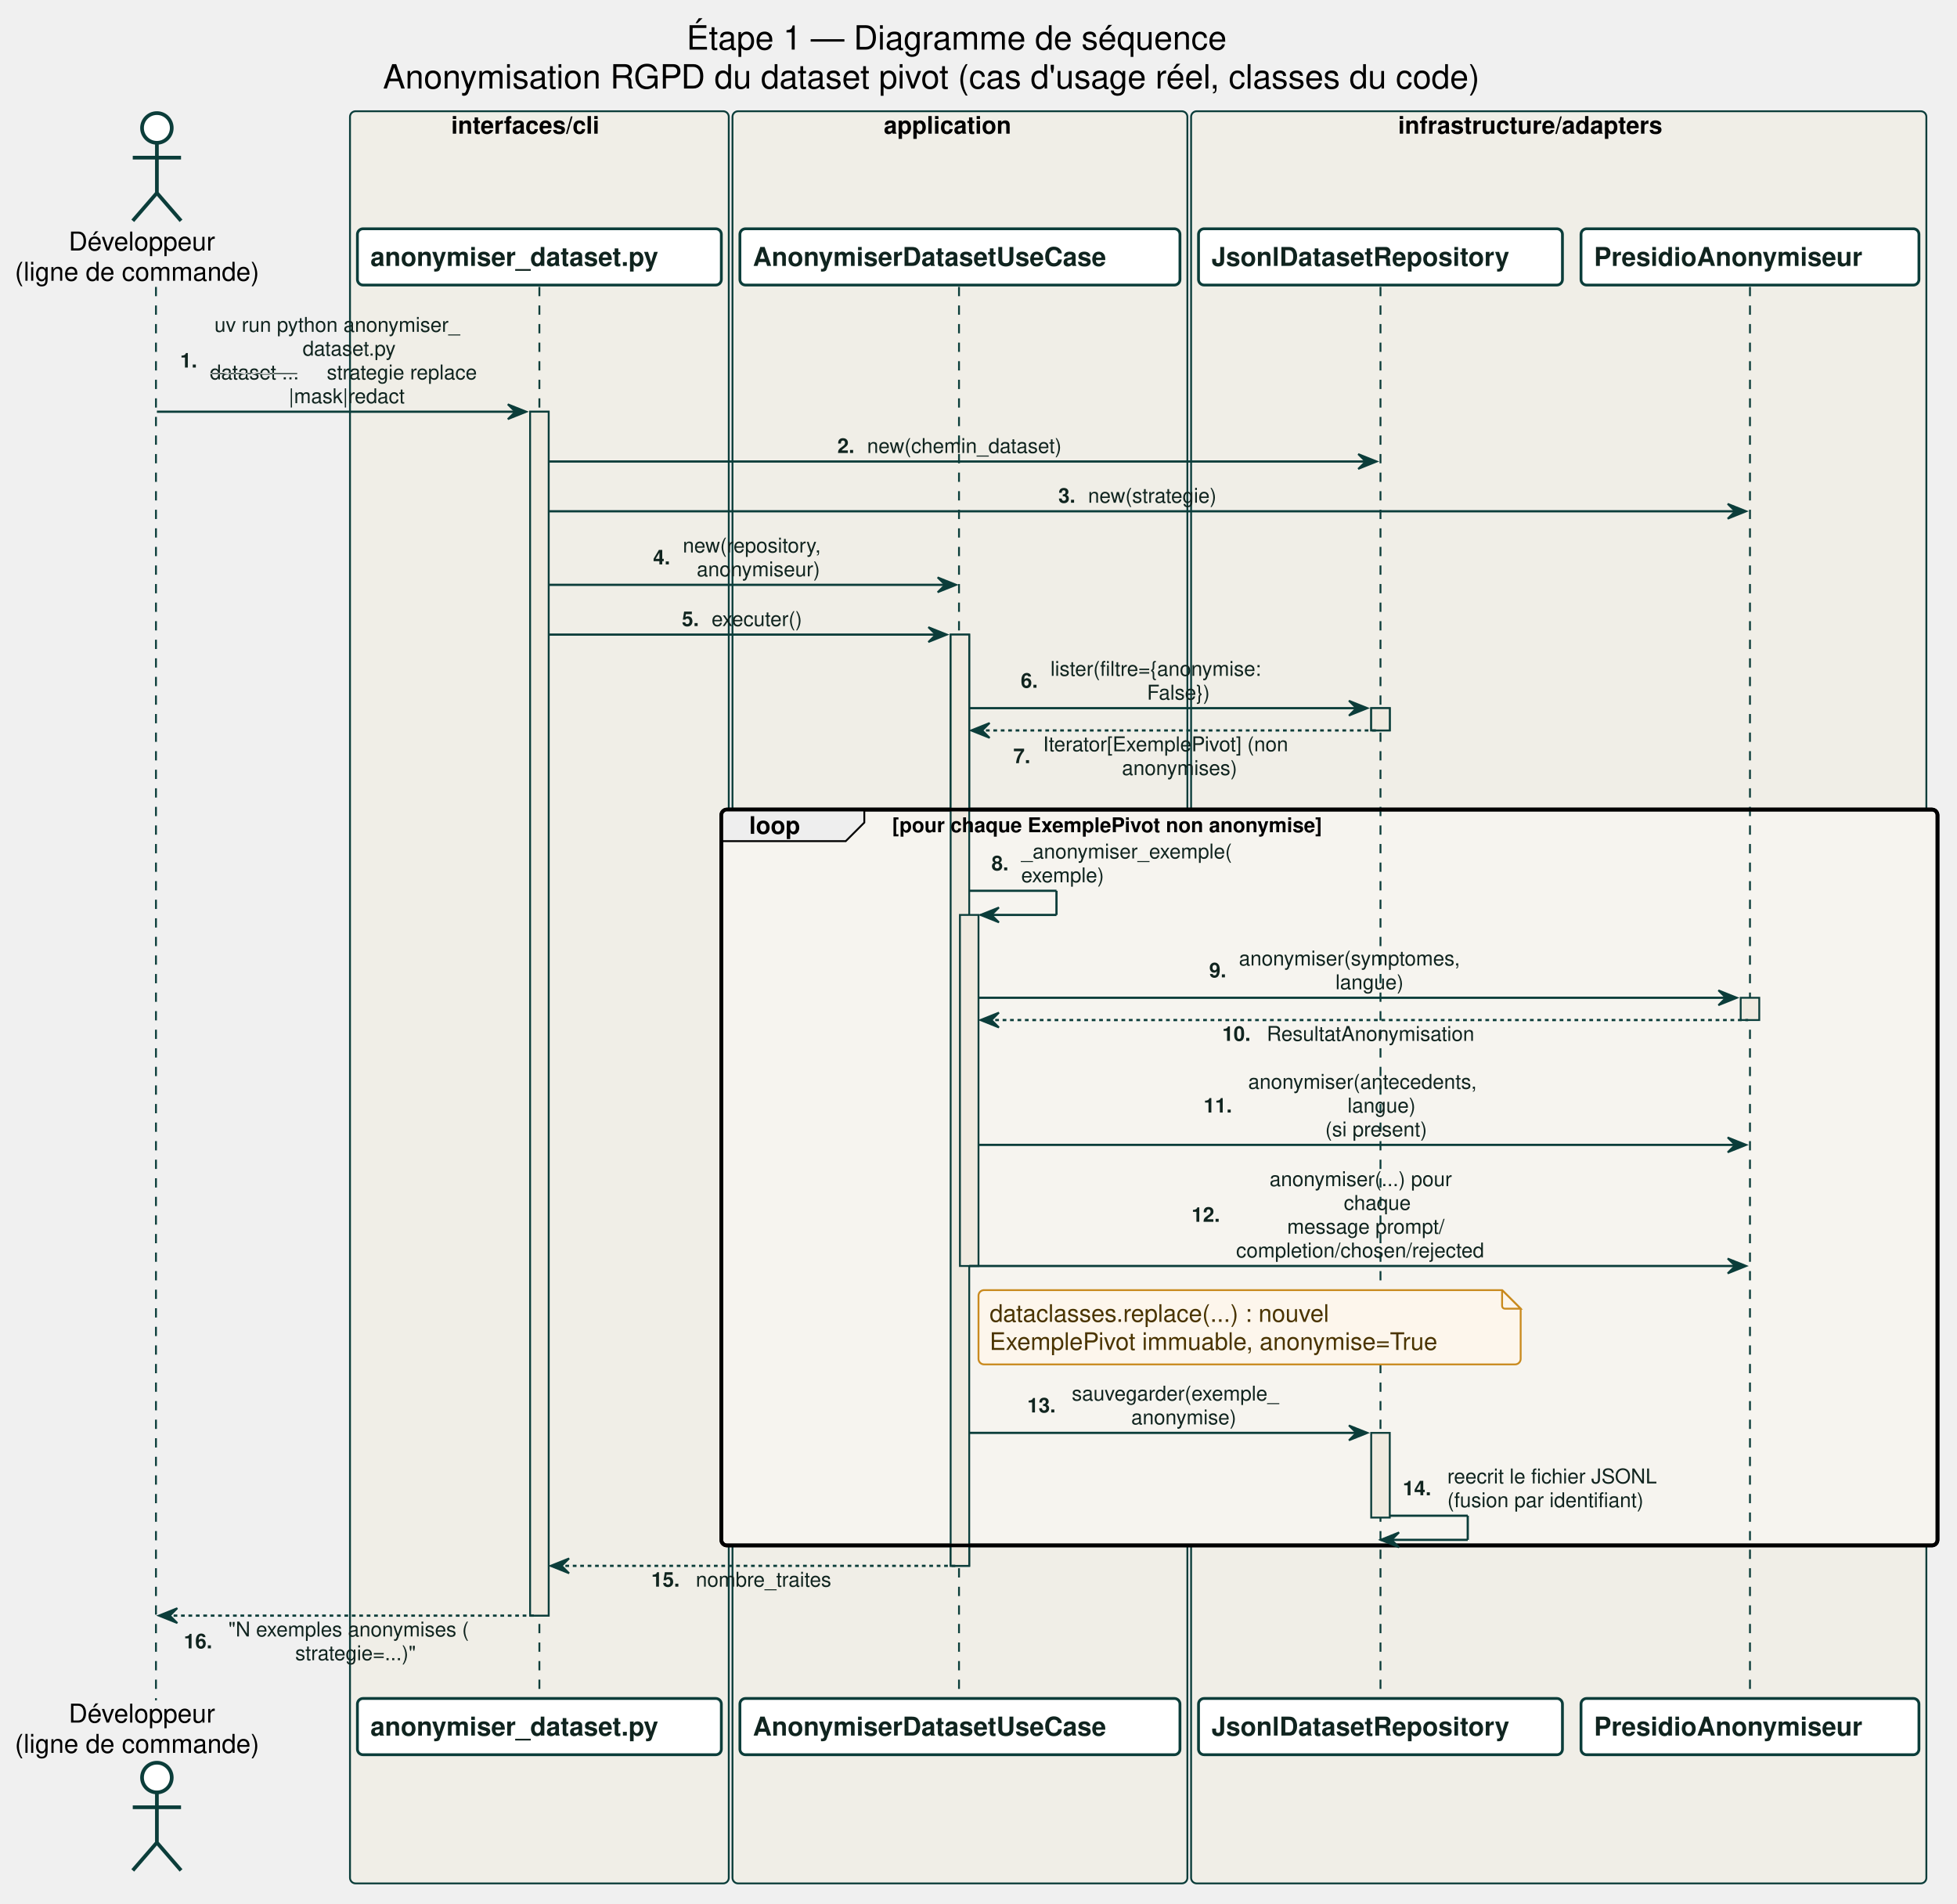
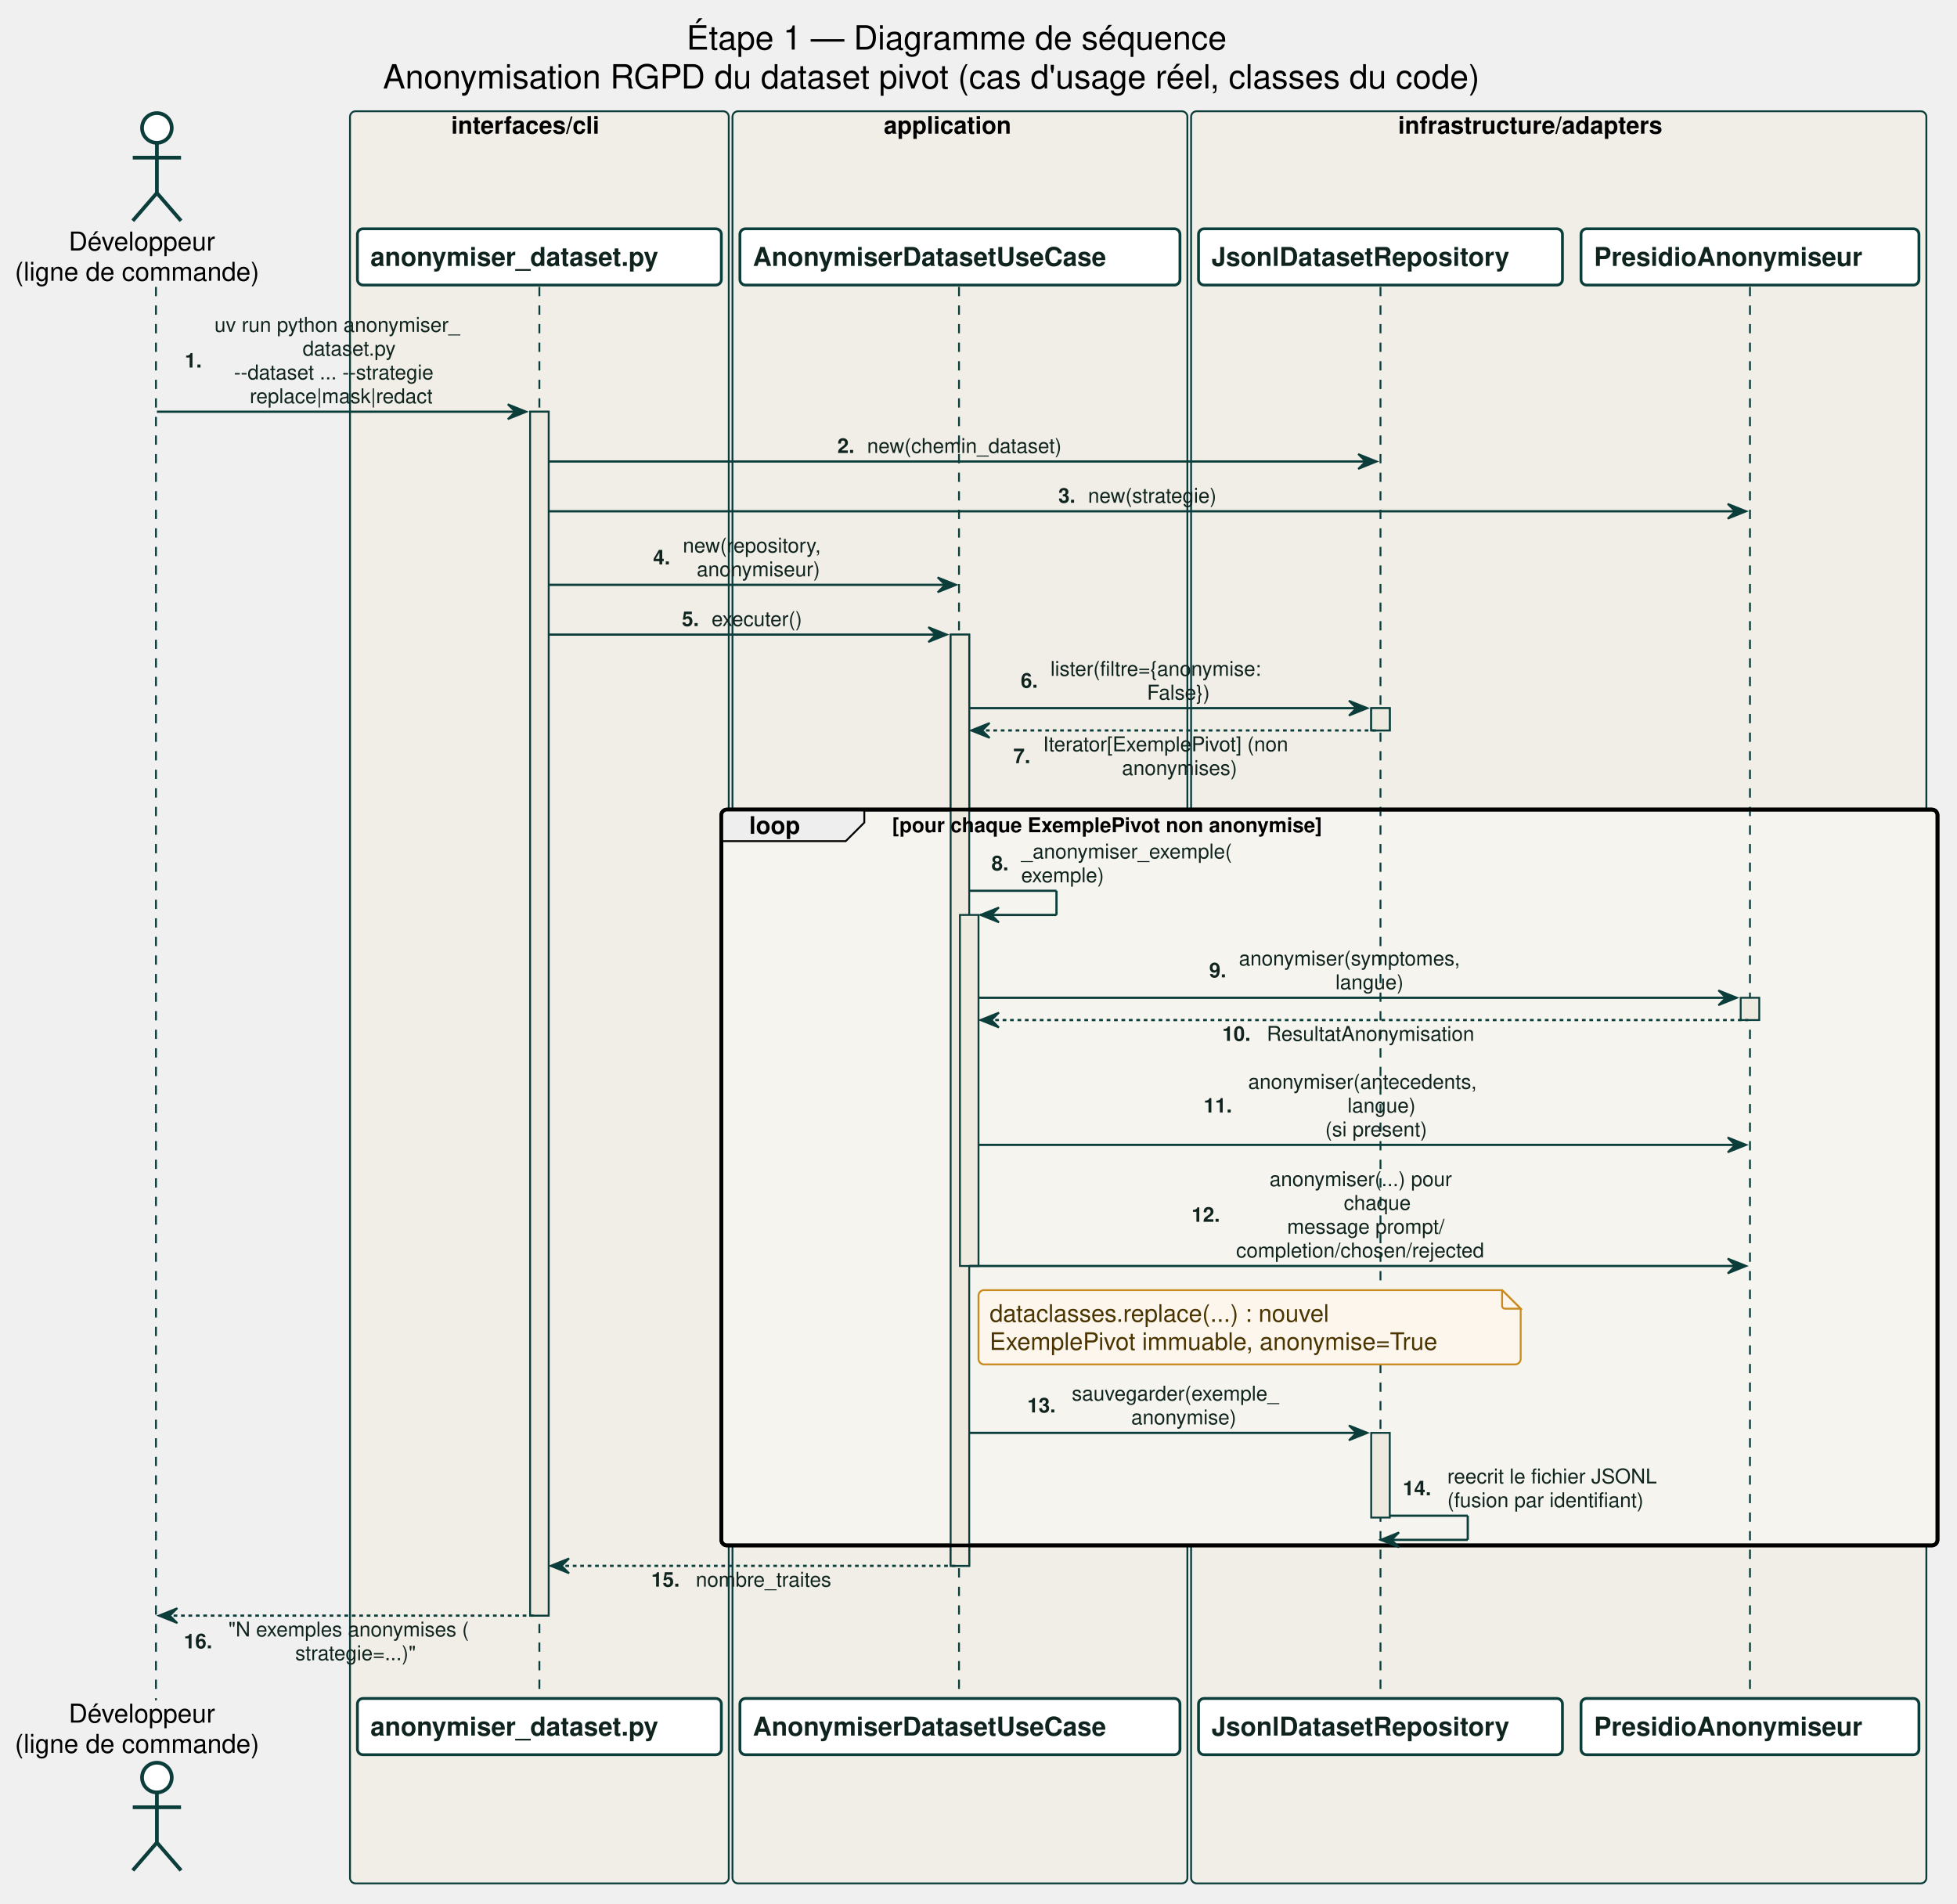
<svg xmlns="http://www.w3.org/2000/svg" contentScriptType="application/ecmascript" contentStyleType="text/css" height="1025px" preserveAspectRatio="none" style="width:1054px;height:1025px;background:#F6F4EF;" version="1.1" viewBox="0 0 1054 1025" width="1054px" zoomAndPan="magnify">
  <defs />
  <g>
    <text fill="#000000" font-family="Helvetica" font-size="18" lengthAdjust="spacingAndGlyphs" textLength="317" x="369.75" y="26.708">Étape 1 — Diagramme de séquence</text>
    <text fill="#000000" font-family="Helvetica" font-size="18" lengthAdjust="spacingAndGlyphs" textLength="644" x="206.25" y="47.661">Anonymisation RGPD du dataset pivot (cas d'usage réel, classes du code)</text>
    <rect fill="#F0EEE7" height="954.336" rx="3" ry="3" style="stroke: #0B3D3A; stroke-width: 1.0;" width="204" x="188.5" y="59.906" />
    <text fill="#000000" font-family="Helvetica" font-size="13" font-weight="bold" lengthAdjust="spacingAndGlyphs" textLength="95" x="243" y="71.973">interfaces/cli</text>
    <rect fill="#F0EEE7" height="954.336" rx="3" ry="3" style="stroke: #0B3D3A; stroke-width: 1.0;" width="245" x="394.5" y="59.906" />
    <text fill="#000000" font-family="Helvetica" font-size="13" font-weight="bold" lengthAdjust="spacingAndGlyphs" textLength="82" x="476" y="71.973">application</text>
    <rect fill="#F0EEE7" height="954.336" rx="3" ry="3" style="stroke: #0B3D3A; stroke-width: 1.0;" width="396" x="641.5" y="59.906" />
    <text fill="#000000" font-family="Helvetica" font-size="13" font-weight="bold" lengthAdjust="spacingAndGlyphs" textLength="173" x="753" y="71.973">infrastructure/adapters</text>
    <rect fill="#EFEAE0" height="648.32" style="stroke: #0B3D3A; stroke-width: 1.0;" width="10" x="285.5" y="221.719" />
    <rect fill="#EFEAE0" height="501.492" style="stroke: #0B3D3A; stroke-width: 1.0;" width="10" x="512" y="341.742" />
    <rect fill="#EFEAE0" height="189.047" style="stroke: #0B3D3A; stroke-width: 1.0;" width="10" x="517" y="492.703" />
    <rect fill="#EFEAE0" height="12" style="stroke: #0B3D3A; stroke-width: 1.0;" width="10" x="738.5" y="381.352" />
    <rect fill="#EFEAE0" height="45.609" style="stroke: #0B3D3A; stroke-width: 1.0;" width="10" x="738.5" y="771.625" />
    <rect fill="#EFEAE0" height="12" style="stroke: #0B3D3A; stroke-width: 1.0;" width="10" x="937.5" y="537.312" />
    <rect fill="#F6F4EF" height="396.273" rx="3" ry="3" style="stroke: #000000; stroke-width: 2.0;" width="655" x="388.5" y="435.961" />
    <line style="stroke: #0B3D3A; stroke-width: 1.0; stroke-dasharray: 5.0,5.0;" x1="84" x2="84" y1="154.5" y2="915.648" />
    <line style="stroke: #0B3D3A; stroke-width: 1.0; stroke-dasharray: 5.0,5.0;" x1="290.5" x2="290.5" y1="154.5" y2="915.648" />
    <line style="stroke: #0B3D3A; stroke-width: 1.0; stroke-dasharray: 5.0,5.0;" x1="516.5" x2="516.5" y1="154.5" y2="915.648" />
    <line style="stroke: #0B3D3A; stroke-width: 1.0; stroke-dasharray: 5.0,5.0;" x1="743.5" x2="743.5" y1="154.5" y2="915.648" />
    <line style="stroke: #0B3D3A; stroke-width: 1.0; stroke-dasharray: 5.0,5.0;" x1="942.5" x2="942.5" y1="154.5" y2="915.648" />
    <text fill="#000000" font-family="Helvetica" font-size="14" lengthAdjust="spacingAndGlyphs" textLength="89" x="37" y="134.901">Développeur</text>
    <text fill="#000000" font-family="Helvetica" font-size="14" lengthAdjust="spacingAndGlyphs" textLength="147" x="8" y="151.198">(ligne de commande)</text>
    <ellipse cx="84.5" cy="68.906" fill="#FFFFFF" rx="8" ry="8" style="stroke: #0B3D3A; stroke-width: 2.0;" />
    <path d="M84.5,76.906 L84.5,103.906 M71.5,84.906 L97.5,84.906 M84.5,103.906 L71.5,118.906 M84.5,103.906 L97.5,118.906 " fill="none" style="stroke: #0B3D3A; stroke-width: 2.0;" />
    <text fill="#000000" font-family="Helvetica" font-size="14" lengthAdjust="spacingAndGlyphs" textLength="89" x="37" y="927.644">Développeur</text>
    <text fill="#000000" font-family="Helvetica" font-size="14" lengthAdjust="spacingAndGlyphs" textLength="147" x="8" y="943.94">(ligne de commande)</text>
    <ellipse cx="84.5" cy="957.242" fill="#FFFFFF" rx="8" ry="8" style="stroke: #0B3D3A; stroke-width: 2.0;" />
    <path d="M84.5,965.242 L84.5,992.242 M71.5,973.242 L97.5,973.242 M84.5,992.242 L71.5,1007.242 M84.5,992.242 L97.5,1007.242 " fill="none" style="stroke: #0B3D3A; stroke-width: 2.0;" />
    <rect fill="#FFFFFF" height="30.297" rx="3" ry="3" style="stroke: #0B3D3A; stroke-width: 1.5;" width="196" x="192.5" y="123.203" />
    <text fill="#10241F" font-family="Helvetica" font-size="14" font-weight="bold" lengthAdjust="spacingAndGlyphs" textLength="182" x="199.5" y="143.198">anonymiser_dataset.py</text>
    <rect fill="#FFFFFF" height="30.297" rx="3" ry="3" style="stroke: #0B3D3A; stroke-width: 1.5;" width="196" x="192.5" y="914.648" />
    <text fill="#10241F" font-family="Helvetica" font-size="14" font-weight="bold" lengthAdjust="spacingAndGlyphs" textLength="182" x="199.5" y="934.644">anonymiser_dataset.py</text>
    <rect fill="#FFFFFF" height="30.297" rx="3" ry="3" style="stroke: #0B3D3A; stroke-width: 1.5;" width="237" x="398.5" y="123.203" />
    <text fill="#10241F" font-family="Helvetica" font-size="14" font-weight="bold" lengthAdjust="spacingAndGlyphs" textLength="223" x="405.5" y="143.198">AnonymiserDatasetUseCase</text>
    <rect fill="#FFFFFF" height="30.297" rx="3" ry="3" style="stroke: #0B3D3A; stroke-width: 1.5;" width="237" x="398.5" y="914.648" />
    <text fill="#10241F" font-family="Helvetica" font-size="14" font-weight="bold" lengthAdjust="spacingAndGlyphs" textLength="223" x="405.5" y="934.644">AnonymiserDatasetUseCase</text>
    <rect fill="#FFFFFF" height="30.297" rx="3" ry="3" style="stroke: #0B3D3A; stroke-width: 1.5;" width="196" x="645.5" y="123.203" />
    <text fill="#10241F" font-family="Helvetica" font-size="14" font-weight="bold" lengthAdjust="spacingAndGlyphs" textLength="182" x="652.5" y="143.198">JsonlDatasetRepository</text>
    <rect fill="#FFFFFF" height="30.297" rx="3" ry="3" style="stroke: #0B3D3A; stroke-width: 1.5;" width="196" x="645.5" y="914.648" />
    <text fill="#10241F" font-family="Helvetica" font-size="14" font-weight="bold" lengthAdjust="spacingAndGlyphs" textLength="182" x="652.5" y="934.644">JsonlDatasetRepository</text>
    <rect fill="#FFFFFF" height="30.297" rx="3" ry="3" style="stroke: #0B3D3A; stroke-width: 1.5;" width="182" x="851.5" y="123.203" />
    <text fill="#10241F" font-family="Helvetica" font-size="14" font-weight="bold" lengthAdjust="spacingAndGlyphs" textLength="168" x="858.5" y="143.198">PresidioAnonymiseur</text>
    <rect fill="#FFFFFF" height="30.297" rx="3" ry="3" style="stroke: #0B3D3A; stroke-width: 1.5;" width="182" x="851.5" y="914.648" />
    <text fill="#10241F" font-family="Helvetica" font-size="14" font-weight="bold" lengthAdjust="spacingAndGlyphs" textLength="168" x="858.5" y="934.644">PresidioAnonymiseur</text>
    <rect fill="#EFEAE0" height="648.32" style="stroke: #0B3D3A; stroke-width: 1.0;" width="10" x="285.5" y="221.719" />
    <rect fill="#EFEAE0" height="501.492" style="stroke: #0B3D3A; stroke-width: 1.0;" width="10" x="512" y="341.742" />
    <rect fill="#EFEAE0" height="189.047" style="stroke: #0B3D3A; stroke-width: 1.0;" width="10" x="517" y="492.703" />
    <rect fill="#EFEAE0" height="12" style="stroke: #0B3D3A; stroke-width: 1.0;" width="10" x="738.5" y="381.352" />
    <rect fill="#EFEAE0" height="45.609" style="stroke: #0B3D3A; stroke-width: 1.0;" width="10" x="738.5" y="771.625" />
    <rect fill="#EFEAE0" height="12" style="stroke: #0B3D3A; stroke-width: 1.0;" width="10" x="937.5" y="537.312" />
    <polygon fill="#0B3D3A" points="273.5,217.719,283.5,221.719,273.5,225.719,277.5,221.719" style="stroke: #0B3D3A; stroke-width: 1.0;" />
    <line style="stroke: #0B3D3A; stroke-width: 1.2;" x1="84.5" x2="279.5" y1="221.719" y2="221.719" />
-     <text fill="#10241F" font-family="Helvetica" font-size="11" font-weight="bold" lengthAdjust="spacingAndGlyphs" textLength="12" x="97" y="197.917">1.</text>
+     <text fill="#10241F" font-family="Helvetica" font-size="11" font-weight="bold" lengthAdjust="spacingAndGlyphs" textLength="12" x="99.5" y="197.917">1.</text>
    <text fill="#10241F" font-family="Helvetica" font-size="11" lengthAdjust="spacingAndGlyphs" textLength="155" x="115.5" y="178.71">uv run python anonymiser_</text>
    <text fill="#10241F" font-family="Helvetica" font-size="11" lengthAdjust="spacingAndGlyphs" textLength="60" x="163" y="191.515">dataset.py</text>
-     <text fill="#10241F" font-family="Helvetica" font-size="11" lengthAdjust="spacingAndGlyphs" text-decoration="line-through" textLength="59" x="113" y="204.32">dataset ...</text>
-     <text fill="#10241F" font-family="Helvetica" font-size="11" lengthAdjust="spacingAndGlyphs" textLength="97" x="176" y="204.32">strategie replace</text>
-     <text fill="#10241F" font-family="Helvetica" font-size="11" lengthAdjust="spacingAndGlyphs" textLength="75" x="155.5" y="217.125">|mask|redact</text>
+     <text fill="#10241F" font-family="Helvetica" font-size="11" lengthAdjust="spacingAndGlyphs" textLength="130" x="126" y="204.32">--dataset ... --strategie</text>
+     <text fill="#10241F" font-family="Helvetica" font-size="11" lengthAdjust="spacingAndGlyphs" textLength="117" x="134.5" y="217.125">replace|mask|redact</text>
    <polygon fill="#0B3D3A" points="731.5,244.523,741.5,248.523,731.5,252.523,735.5,248.523" style="stroke: #0B3D3A; stroke-width: 1.0;" />
    <line style="stroke: #0B3D3A; stroke-width: 1.2;" x1="295.5" x2="737.5" y1="248.523" y2="248.523" />
    <text fill="#10241F" font-family="Helvetica" font-size="11" font-weight="bold" lengthAdjust="spacingAndGlyphs" textLength="12" x="451" y="243.929">2.</text>
    <text fill="#10241F" font-family="Helvetica" font-size="11" lengthAdjust="spacingAndGlyphs" textLength="121" x="467" y="243.929">new(chemin_dataset)</text>
    <polygon fill="#0B3D3A" points="930.5,271.328,940.5,275.328,930.5,279.328,934.5,275.328" style="stroke: #0B3D3A; stroke-width: 1.0;" />
    <line style="stroke: #0B3D3A; stroke-width: 1.2;" x1="295.5" x2="936.5" y1="275.328" y2="275.328" />
    <text fill="#10241F" font-family="Helvetica" font-size="11" font-weight="bold" lengthAdjust="spacingAndGlyphs" textLength="12" x="570" y="270.734">3.</text>
    <text fill="#10241F" font-family="Helvetica" font-size="11" lengthAdjust="spacingAndGlyphs" textLength="82" x="586" y="270.734">new(strategie)</text>
    <polygon fill="#0B3D3A" points="505,310.938,515,314.938,505,318.938,509,314.938" style="stroke: #0B3D3A; stroke-width: 1.0;" />
    <line style="stroke: #0B3D3A; stroke-width: 1.2;" x1="295.5" x2="511" y1="314.938" y2="314.938" />
    <text fill="#10241F" font-family="Helvetica" font-size="11" font-weight="bold" lengthAdjust="spacingAndGlyphs" textLength="12" x="351.75" y="303.941">4.</text>
    <text fill="#10241F" font-family="Helvetica" font-size="11" lengthAdjust="spacingAndGlyphs" textLength="89" x="367.75" y="297.539">new(repository,</text>
    <text fill="#10241F" font-family="Helvetica" font-size="11" lengthAdjust="spacingAndGlyphs" textLength="78" x="375.25" y="310.343">anonymiseur)</text>
    <polygon fill="#0B3D3A" points="500,337.742,510,341.742,500,345.742,504,341.742" style="stroke: #0B3D3A; stroke-width: 1.0;" />
    <line style="stroke: #0B3D3A; stroke-width: 1.2;" x1="295.5" x2="506" y1="341.742" y2="341.742" />
    <text fill="#10241F" font-family="Helvetica" font-size="11" font-weight="bold" lengthAdjust="spacingAndGlyphs" textLength="12" x="367.25" y="337.148">5.</text>
    <text fill="#10241F" font-family="Helvetica" font-size="11" lengthAdjust="spacingAndGlyphs" textLength="57" x="383.25" y="337.148">executer()</text>
    <polygon fill="#0B3D3A" points="726.5,377.352,736.5,381.352,726.5,385.352,730.5,381.352" style="stroke: #0B3D3A; stroke-width: 1.0;" />
    <line style="stroke: #0B3D3A; stroke-width: 1.2;" x1="522" x2="732.5" y1="381.352" y2="381.352" />
    <text fill="#10241F" font-family="Helvetica" font-size="11" font-weight="bold" lengthAdjust="spacingAndGlyphs" textLength="12" x="549.75" y="370.355">6.</text>
    <text fill="#10241F" font-family="Helvetica" font-size="11" lengthAdjust="spacingAndGlyphs" textLength="141" x="565.75" y="363.953">lister(filtre={anonymise:</text>
    <text fill="#10241F" font-family="Helvetica" font-size="11" lengthAdjust="spacingAndGlyphs" textLength="41" x="617.75" y="376.757">False})</text>
    <polygon fill="#0B3D3A" points="533,389.352,523,393.352,533,397.352,529,393.352" style="stroke: #0B3D3A; stroke-width: 1.0;" />
    <line style="stroke: #0B3D3A; stroke-width: 1.2; stroke-dasharray: 2.0,2.0;" x1="527" x2="742.5" y1="393.352" y2="393.352" />
    <text fill="#10241F" font-family="Helvetica" font-size="11" font-weight="bold" lengthAdjust="spacingAndGlyphs" textLength="12" x="545.75" y="410.964">7.</text>
    <text fill="#10241F" font-family="Helvetica" font-size="11" lengthAdjust="spacingAndGlyphs" textLength="154" x="561.75" y="404.562">Iterator[ExemplePivot] (non</text>
    <text fill="#10241F" font-family="Helvetica" font-size="11" lengthAdjust="spacingAndGlyphs" textLength="73" x="604.25" y="417.367">anonymises)</text>
    <path d="M391.5,435.961 L465.5,435.961 L465.5,442.961 L455.5,452.961 L388.5,452.961 L388.5,438.961 " fill="#EEEEEE" style="stroke: #000000; stroke-width: 1.0;" />
    <rect fill="none" height="396.273" rx="3" ry="3" style="stroke: #000000; stroke-width: 2.0;" width="655" x="388.5" y="435.961" />
    <text fill="#000000" font-family="Helvetica" font-size="13" font-weight="bold" lengthAdjust="spacingAndGlyphs" textLength="32" x="403.5" y="449.028">loop</text>
    <text fill="#000000" font-family="Helvetica" font-size="11" font-weight="bold" lengthAdjust="spacingAndGlyphs" textLength="281" x="480.5" y="448.171">[pour chaque ExemplePivot non anonymise]</text>
    <line style="stroke: #0B3D3A; stroke-width: 1.2;" x1="522" x2="569" y1="479.703" y2="479.703" />
    <line style="stroke: #0B3D3A; stroke-width: 1.2;" x1="569" x2="569" y1="479.703" y2="492.703" />
    <line style="stroke: #0B3D3A; stroke-width: 1.2;" x1="528" x2="569" y1="492.703" y2="492.703" />
    <polygon fill="#0B3D3A" points="538,488.703,528,492.703,538,496.703,534,492.703" style="stroke: #0B3D3A; stroke-width: 1.0;" />
    <text fill="#10241F" font-family="Helvetica" font-size="11" font-weight="bold" lengthAdjust="spacingAndGlyphs" textLength="12" x="534" y="468.707">8.</text>
    <text fill="#10241F" font-family="Helvetica" font-size="11" lengthAdjust="spacingAndGlyphs" textLength="131" x="550" y="462.304">_anonymiser_exemple(</text>
    <text fill="#10241F" font-family="Helvetica" font-size="11" lengthAdjust="spacingAndGlyphs" textLength="52" x="550" y="475.109">exemple)</text>
    <polygon fill="#0B3D3A" points="925.5,533.312,935.5,537.312,925.5,541.312,929.5,537.312" style="stroke: #0B3D3A; stroke-width: 1.0;" />
    <line style="stroke: #0B3D3A; stroke-width: 1.2;" x1="527" x2="931.5" y1="537.312" y2="537.312" />
    <text fill="#10241F" font-family="Helvetica" font-size="11" font-weight="bold" lengthAdjust="spacingAndGlyphs" textLength="12" x="651.25" y="526.316">9.</text>
    <text fill="#10241F" font-family="Helvetica" font-size="11" lengthAdjust="spacingAndGlyphs" textLength="142" x="667.25" y="519.914">anonymiser(symptomes,</text>
    <text fill="#10241F" font-family="Helvetica" font-size="11" lengthAdjust="spacingAndGlyphs" textLength="42" x="719.25" y="532.718">langue)</text>
    <polygon fill="#0B3D3A" points="538,545.312,528,549.312,538,553.312,534,549.312" style="stroke: #0B3D3A; stroke-width: 1.0;" />
    <line style="stroke: #0B3D3A; stroke-width: 1.2; stroke-dasharray: 2.0,2.0;" x1="532" x2="941.5" y1="549.312" y2="549.312" />
    <text fill="#10241F" font-family="Helvetica" font-size="11" font-weight="bold" lengthAdjust="spacingAndGlyphs" textLength="20" x="658.25" y="560.523">10.</text>
    <text fill="#10241F" font-family="Helvetica" font-size="11" lengthAdjust="spacingAndGlyphs" textLength="129" x="682.25" y="560.523">ResultatAnonymisation</text>
    <polygon fill="#0B3D3A" points="930.5,612.531,940.5,616.531,930.5,620.531,934.5,616.531" style="stroke: #0B3D3A; stroke-width: 1.0;" />
    <line style="stroke: #0B3D3A; stroke-width: 1.2;" x1="527" x2="936.5" y1="616.531" y2="616.531" />
    <text fill="#10241F" font-family="Helvetica" font-size="11" font-weight="bold" lengthAdjust="spacingAndGlyphs" textLength="20" x="648.25" y="599.132">11.</text>
    <text fill="#10241F" font-family="Helvetica" font-size="11" lengthAdjust="spacingAndGlyphs" textLength="145" x="672.25" y="586.328">anonymiser(antecedents,</text>
    <text fill="#10241F" font-family="Helvetica" font-size="11" lengthAdjust="spacingAndGlyphs" textLength="42" x="725.75" y="599.132">langue)</text>
    <text fill="#10241F" font-family="Helvetica" font-size="11" lengthAdjust="spacingAndGlyphs" textLength="66" x="713.75" y="611.937">(si present)</text>
    <polygon fill="#0B3D3A" points="930.5,677.75,940.5,681.75,930.5,685.75,934.5,681.75" style="stroke: #0B3D3A; stroke-width: 1.0;" />
    <line style="stroke: #0B3D3A; stroke-width: 1.2;" x1="522" x2="936.5" y1="681.75" y2="681.75" />
    <text fill="#10241F" font-family="Helvetica" font-size="11" font-weight="bold" lengthAdjust="spacingAndGlyphs" textLength="20" x="641.75" y="657.949">12.</text>
    <text fill="#10241F" font-family="Helvetica" font-size="11" lengthAdjust="spacingAndGlyphs" textLength="117" x="683.75" y="638.742">anonymiser(...) pour</text>
    <text fill="#10241F" font-family="Helvetica" font-size="11" lengthAdjust="spacingAndGlyphs" textLength="41" x="723.75" y="651.546">chaque</text>
    <text fill="#10241F" font-family="Helvetica" font-size="11" lengthAdjust="spacingAndGlyphs" textLength="102" x="693.25" y="664.351">message prompt/</text>
    <text fill="#10241F" font-family="Helvetica" font-size="11" lengthAdjust="spacingAndGlyphs" textLength="157" x="665.75" y="677.156">completion/chosen/rejected</text>
    <path d="M527,697.75 L527,731.75 A3,3 0 0 0 530,734.75 L816,734.75 A3,3 0 0 0 819,731.75 L819,704.75 L809,694.75 L530,694.75 A3,3 0 0 0 527,697.75 " fill="#FDF6EC" style="stroke: #C98A1E; stroke-width: 1.0;" />
    <path d="M809,694.75 L809,703.25 A1.5,1.5 0 0 0 810.5,704.75 L819,704.75 L809,694.75 " fill="#FDF6EC" style="stroke: #C98A1E; stroke-width: 1.0;" />
    <text fill="#4A3400" font-family="Helvetica" font-size="13" lengthAdjust="spacingAndGlyphs" textLength="203" x="533" y="711.817">dataclasses.replace(...) : nouvel</text>
    <text fill="#4A3400" font-family="Helvetica" font-size="13" lengthAdjust="spacingAndGlyphs" textLength="271" x="533" y="726.95">ExemplePivot immuable, anonymise=True</text>
    <polygon fill="#0B3D3A" points="726.5,767.625,736.5,771.625,726.5,775.625,730.5,771.625" style="stroke: #0B3D3A; stroke-width: 1.0;" />
    <line style="stroke: #0B3D3A; stroke-width: 1.2;" x1="522" x2="732.5" y1="771.625" y2="771.625" />
    <text fill="#10241F" font-family="Helvetica" font-size="11" font-weight="bold" lengthAdjust="spacingAndGlyphs" textLength="20" x="553.25" y="760.628">13.</text>
    <text fill="#10241F" font-family="Helvetica" font-size="11" lengthAdjust="spacingAndGlyphs" textLength="130" x="577.25" y="754.226">sauvegarder(exemple_</text>
    <text fill="#10241F" font-family="Helvetica" font-size="11" lengthAdjust="spacingAndGlyphs" textLength="66" x="609.25" y="767.031">anonymise)</text>
    <line style="stroke: #0B3D3A; stroke-width: 1.2;" x1="748.5" x2="790.5" y1="816.234" y2="816.234" />
    <line style="stroke: #0B3D3A; stroke-width: 1.2;" x1="790.5" x2="790.5" y1="816.234" y2="829.234" />
    <line style="stroke: #0B3D3A; stroke-width: 1.2;" x1="743.5" x2="790.5" y1="829.234" y2="829.234" />
    <polygon fill="#0B3D3A" points="753.5,825.234,743.5,829.234,753.5,833.234,749.5,829.234" style="stroke: #0B3D3A; stroke-width: 1.0;" />
    <text fill="#10241F" font-family="Helvetica" font-size="11" font-weight="bold" lengthAdjust="spacingAndGlyphs" textLength="20" x="755.5" y="805.238">14.</text>
    <text fill="#10241F" font-family="Helvetica" font-size="11" lengthAdjust="spacingAndGlyphs" textLength="128" x="779.5" y="798.835">reecrit le fichier JSONL</text>
    <text fill="#10241F" font-family="Helvetica" font-size="11" lengthAdjust="spacingAndGlyphs" textLength="126" x="779.5" y="811.64">(fusion par identifiant)</text>
    <polygon fill="#0B3D3A" points="306.5,839.234,296.5,843.234,306.5,847.234,302.5,843.234" style="stroke: #0B3D3A; stroke-width: 1.0;" />
    <line style="stroke: #0B3D3A; stroke-width: 1.2; stroke-dasharray: 2.0,2.0;" x1="300.5" x2="516" y1="843.234" y2="843.234" />
    <text fill="#10241F" font-family="Helvetica" font-size="11" font-weight="bold" lengthAdjust="spacingAndGlyphs" textLength="20" x="350.75" y="854.445">15.</text>
    <text fill="#10241F" font-family="Helvetica" font-size="11" lengthAdjust="spacingAndGlyphs" textLength="87" x="374.75" y="854.445">nombre_traites</text>
    <polygon fill="#0B3D3A" points="95.5,866.039,85.5,870.039,95.5,874.039,91.5,870.039" style="stroke: #0B3D3A; stroke-width: 1.0;" />
    <line style="stroke: #0B3D3A; stroke-width: 1.2; stroke-dasharray: 2.0,2.0;" x1="89.5" x2="289.5" y1="870.039" y2="870.039" />
    <text fill="#10241F" font-family="Helvetica" font-size="11" font-weight="bold" lengthAdjust="spacingAndGlyphs" textLength="20" x="99" y="887.652">16.</text>
    <text fill="#10241F" font-family="Helvetica" font-size="11" lengthAdjust="spacingAndGlyphs" textLength="153" x="123" y="881.25">"N exemples anonymises (</text>
    <text fill="#10241F" font-family="Helvetica" font-size="11" lengthAdjust="spacingAndGlyphs" textLength="81" x="159" y="894.054">strategie=...)"</text>
  </g>
</svg>
